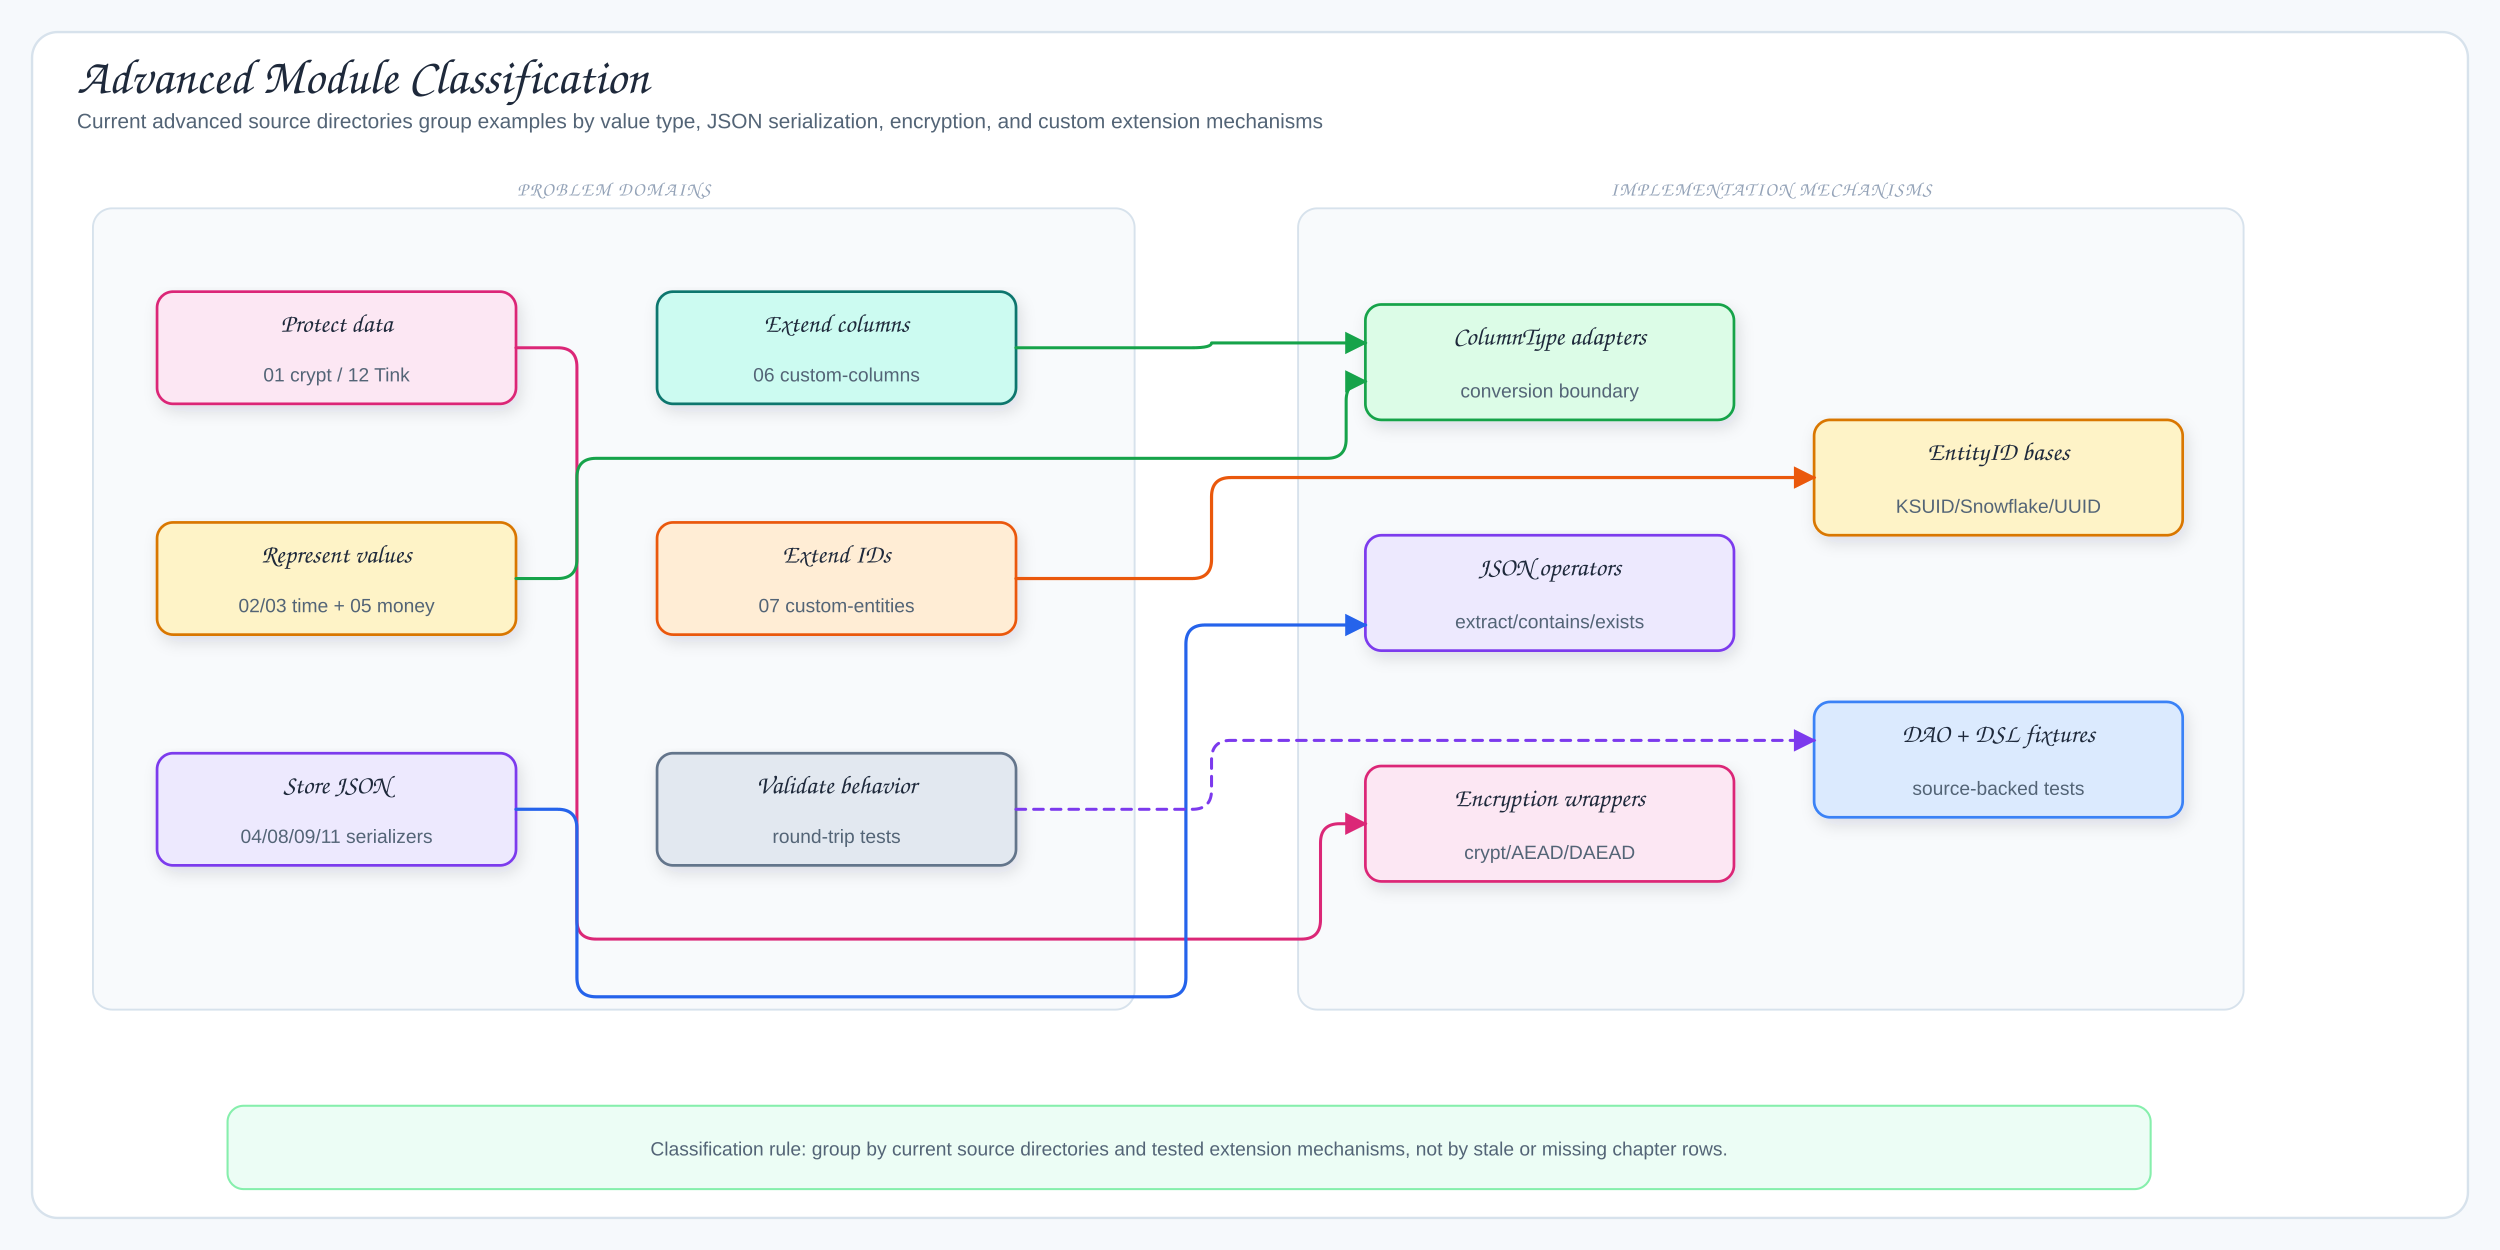
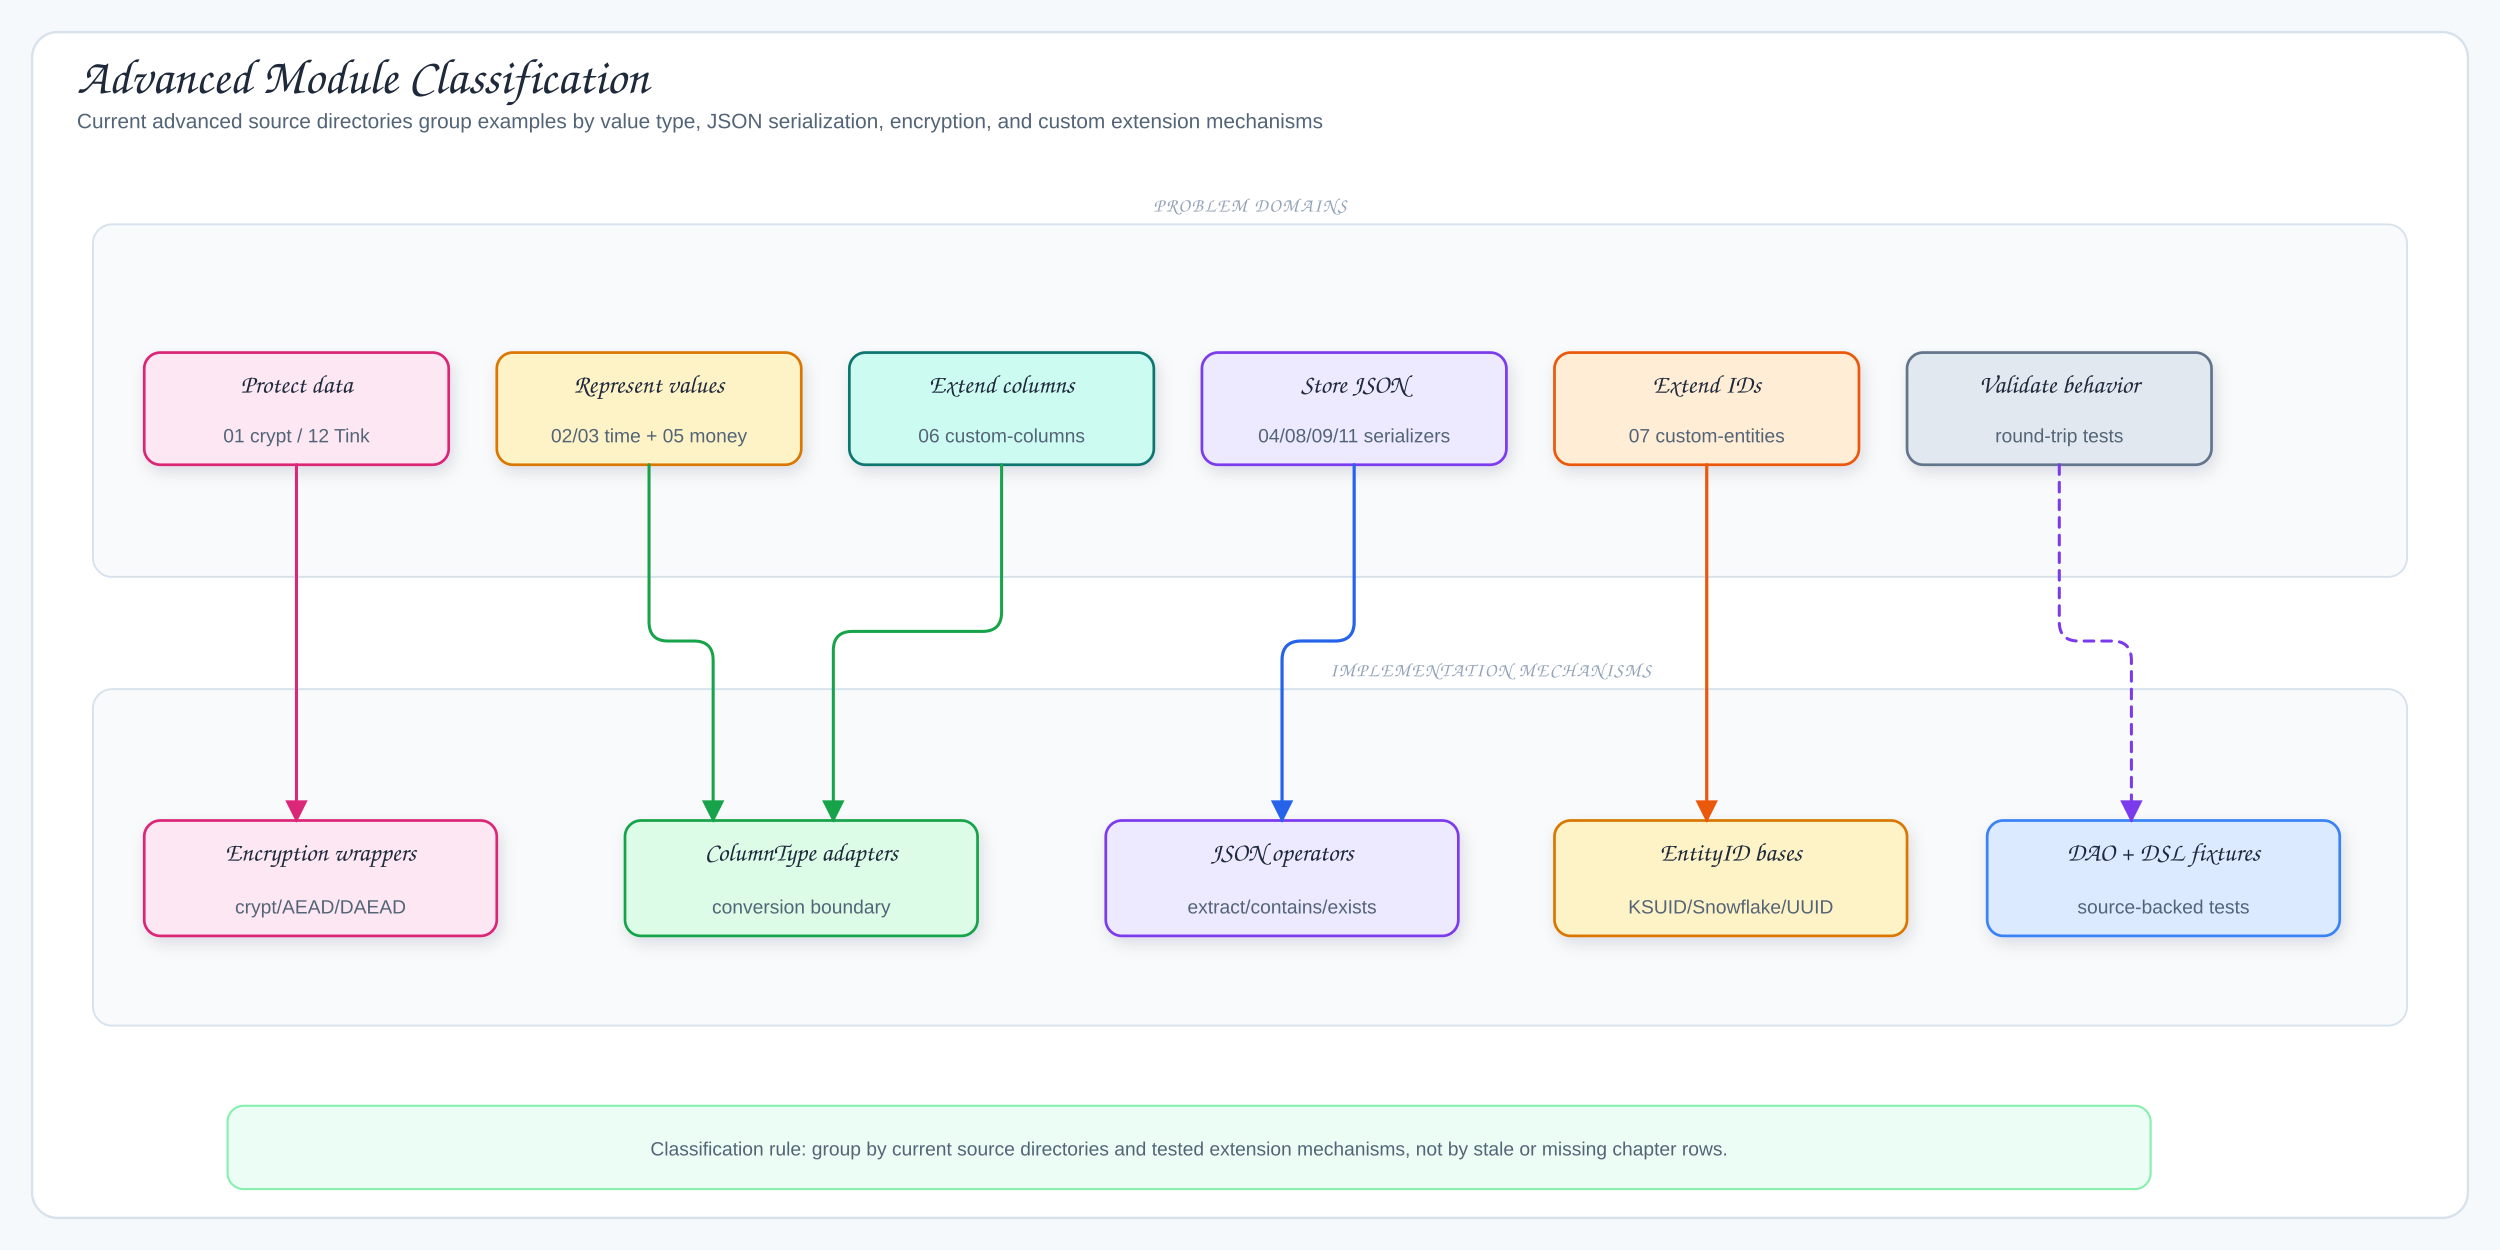
<svg xmlns="http://www.w3.org/2000/svg" viewBox="0 0 1560 780" width="1560" height="780" role="img" aria-label="Advanced Module Classification">
  <defs>
    <filter id="shadow" x="-10%" y="-10%" width="120%" height="130%">
      <feDropShadow dx="2" dy="4" stdDeviation="5" flood-color="#1f2937" flood-opacity="0.12" />
    </filter>
    <marker id="arrowBlue" markerUnits="userSpaceOnUse" markerWidth="14" markerHeight="14" viewBox="0 0 10 10" refX="9" refY="5" orient="auto">
      <path d="M0,0 L10,5 L0,10 Z" fill="#2563eb" stroke="#2563eb" stroke-width="0" stroke-dasharray="none" style="stroke-dasharray:none!important" />
    </marker>
    <marker id="arrowGreen" markerUnits="userSpaceOnUse" markerWidth="14" markerHeight="14" viewBox="0 0 10 10" refX="9" refY="5" orient="auto">
      <path d="M0,0 L10,5 L0,10 Z" fill="#16a34a" stroke="#16a34a" stroke-width="0" stroke-dasharray="none" style="stroke-dasharray:none!important" />
    </marker>
    <marker id="arrowPink" markerUnits="userSpaceOnUse" markerWidth="14" markerHeight="14" viewBox="0 0 10 10" refX="9" refY="5" orient="auto">
      <path d="M0,0 L10,5 L0,10 Z" fill="#db2777" stroke="#db2777" stroke-width="0" stroke-dasharray="none" style="stroke-dasharray:none!important" />
    </marker>
    <marker id="arrowOrange" markerUnits="userSpaceOnUse" markerWidth="14" markerHeight="14" viewBox="0 0 10 10" refX="9" refY="5" orient="auto">
      <path d="M0,0 L10,5 L0,10 Z" fill="#ea580c" stroke="#ea580c" stroke-width="0" stroke-dasharray="none" style="stroke-dasharray:none!important" />
    </marker>
    <marker id="arrowPurple" markerUnits="userSpaceOnUse" markerWidth="14" markerHeight="14" viewBox="0 0 10 10" refX="9" refY="5" orient="auto">
      <path d="M0,0 L10,5 L0,10 Z" fill="#7c3aed" stroke="#7c3aed" stroke-width="0" stroke-dasharray="none" style="stroke-dasharray:none!important" />
    </marker>
    <style>
.canvas{fill:#f6f9fc}.frame{fill:#fff;stroke:#d7e2ec;stroke-width:1.5}
.title{font-family:"Architects Daughter","Comic Sans MS",cursive;font-size:31px;fill:#1e293b}
.subtitle,.detail{font-family:"Comic Mono","Comic Sans MS","Comic Sans","Comic Neue",Arial,sans-serif;fill:#536476}
.subtitle{font-size:13px}.detail{font-size:12px}.tiny{font-family:"Comic Mono","Comic Sans MS","Comic Sans","Comic Neue",Arial,sans-serif;font-size:10px;fill:#64748b}
.label{font-family:"Architects Daughter","Comic Sans MS",cursive;font-size:16px;fill:#1e293b}
.panelTitle{font-family:"Architects Daughter","Comic Sans MS",cursive;font-size:12px;letter-spacing:.08em;fill:#94a3b8}
.card{stroke-width:1.7;filter:url(#shadow)}.panel{fill:#f8fafc;stroke:#d7e2ec;stroke-width:1.2}
.arrow{fill:none;stroke:#2563eb;stroke-width:2;stroke-linecap:round;stroke-linejoin:round;marker-end:url(#arrowBlue)}
.mapLine{fill:none;stroke:#16a34a;stroke-width:1.9;stroke-linecap:round;stroke-linejoin:round;marker-end:url(#arrowGreen)}
.codecLine{fill:none;stroke:#db2777;stroke-width:1.9;stroke-linecap:round;stroke-linejoin:round;marker-end:url(#arrowPink)}
.dbUse{fill:none;stroke:#ea580c;stroke-width:2;stroke-linecap:round;stroke-linejoin:round;marker-end:url(#arrowOrange)}
.runtimeUse{fill:none;stroke:#7c3aed;stroke-width:1.9;stroke-dasharray:6 5;stroke-linecap:round;stroke-linejoin:round;marker-end:url(#arrowPurple)}
.inheritStem{fill:none;stroke:#475569;stroke-width:1.8;stroke-linecap:round;stroke-linejoin:round}
</style>
  </defs>
  <rect width="1560" height="780" class="canvas" />
  <rect x="20" y="20" width="1520" height="740" rx="16" class="frame" />
  <text x="48" y="58" class="title">Advanced Module Classification</text>
  <text x="48" y="80" class="subtitle">Current advanced source directories group examples by value type, JSON serialization, encryption, and custom extension mechanisms</text>
-   <rect x="58" y="130" width="650" height="500" rx="12" class="panel" />
-   <text x="383" y="122" class="panelTitle" text-anchor="middle">PROBLEM DOMAINS</text>
-   <rect x="98" y="182" width="224" height="70" rx="10" fill="#fce7f3" stroke="#db2777" class="card" />
-   <text x="210" y="207" class="label" text-anchor="middle">Protect data</text>
-   <text x="210" y="238" class="detail" text-anchor="middle">01 crypt / 12 Tink</text>
-   <rect x="98" y="326" width="224" height="70" rx="10" fill="#fef3c7" stroke="#d97706" class="card" />
-   <text x="210" y="351" class="label" text-anchor="middle">Represent values</text>
-   <text x="210" y="382" class="detail" text-anchor="middle">02/03 time + 05 money</text>
-   <rect x="98" y="470" width="224" height="70" rx="10" fill="#ede9fe" stroke="#7c3aed" class="card" />
-   <text x="210" y="495" class="label" text-anchor="middle">Store JSON</text>
-   <text x="210" y="526" class="detail" text-anchor="middle">04/08/09/11 serializers</text>
-   <rect x="410" y="182" width="224" height="70" rx="10" fill="#ccfbf1" stroke="#0f766e" class="card" />
-   <text x="522" y="207" class="label" text-anchor="middle">Extend columns</text>
-   <text x="522" y="238" class="detail" text-anchor="middle">06 custom-columns</text>
-   <rect x="410" y="326" width="224" height="70" rx="10" fill="#ffedd5" stroke="#ea580c" class="card" />
-   <text x="522" y="351" class="label" text-anchor="middle">Extend IDs</text>
-   <text x="522" y="382" class="detail" text-anchor="middle">07 custom-entities</text>
-   <rect x="410" y="470" width="224" height="70" rx="10" fill="#e2e8f0" stroke="#64748b" class="card" />
-   <text x="522" y="495" class="label" text-anchor="middle">Validate behavior</text>
-   <text x="522" y="526" class="detail" text-anchor="middle">round-trip tests</text>
-   <rect x="810" y="130" width="590" height="500" rx="12" class="panel" />
-   <text x="1105" y="122" class="panelTitle" text-anchor="middle">IMPLEMENTATION MECHANISMS</text>
-   <rect x="852" y="190" width="230" height="72" rx="10" fill="#dcfce7" stroke="#16a34a" class="card" />
-   <text x="967" y="215" class="label" text-anchor="middle">ColumnType adapters</text>
-   <text x="967" y="248" class="detail" text-anchor="middle">conversion boundary</text>
-   <rect x="852" y="334" width="230" height="72" rx="10" fill="#ede9fe" stroke="#7c3aed" class="card" />
-   <text x="967" y="359" class="label" text-anchor="middle">JSON operators</text>
-   <text x="967" y="392" class="detail" text-anchor="middle">extract/contains/exists</text>
-   <rect x="852" y="478" width="230" height="72" rx="10" fill="#fce7f3" stroke="#db2777" class="card" />
-   <text x="967" y="503" class="label" text-anchor="middle">Encryption wrappers</text>
-   <text x="967" y="536" class="detail" text-anchor="middle">crypt/AEAD/DAEAD</text>
-   <rect x="1132" y="262" width="230" height="72" rx="10" fill="#fef3c7" stroke="#d97706" class="card" />
-   <text x="1247" y="287" class="label" text-anchor="middle">EntityID bases</text>
-   <text x="1247" y="320" class="detail" text-anchor="middle">KSUID/Snowflake/UUID</text>
-   <rect x="1132" y="438" width="230" height="72" rx="10" fill="#dbeafe" stroke="#3b82f6" class="card" />
-   <text x="1247" y="463" class="label" text-anchor="middle">DAO + DSL fixtures</text>
-   <text x="1247" y="496" class="detail" text-anchor="middle">source-backed tests</text>
-   <path data-connector="protect-data-to-encryption" d="M322,217 L348,217 Q360,217 360,229 L360,574 Q360,586 372,586 L812,586 Q824,586 824,574 L824,526 Q824,514 836,514 L852,514" class="codecLine" />
-   <path data-connector="represent-values-to-columntype" d="M322,361 L348,361 Q360,361 360,349 L360,298 Q360,286 372,286 L828,286 Q840,286 840,274 L840,250 Q840,238 852,238" class="mapLine" />
-   <path data-connector="store-json-to-json-operators" d="M322,505 L348,505 Q360,505 360,517 L360,610 Q360,622 372,622 L728,622 Q740,622 740,610 L740,402 Q740,390 752,390 L852,390" class="arrow" />
-   <path data-connector="extend-columns-to-columntype" d="M634,217 L744,217 Q756,217 756,214 L852,214" class="mapLine" />
-   <path data-connector="extend-ids-to-entityid" d="M634,361 L744,361 Q756,361 756,349 L756,310 Q756,298 768,298 L1132,298" class="dbUse" />
-   <path data-connector="validate-behavior-to-fixtures" d="M634,505 L744,505 Q756,505 756,493 L756,474 Q756,462 768,462 L1132,462" class="runtimeUse" />
+   <rect x="58" y="140" width="1444" height="220" rx="12" class="panel" />
+   <text x="780" y="132" class="panelTitle" text-anchor="middle">PROBLEM DOMAINS</text>
+   <rect x="90" y="220" width="190" height="70" rx="10" fill="#fce7f3" stroke="#db2777" class="card" />
+   <text x="185" y="245" class="label" text-anchor="middle">Protect data</text>
+   <text x="185" y="276" class="detail" text-anchor="middle">01 crypt / 12 Tink</text>
+   <rect x="310" y="220" width="190" height="70" rx="10" fill="#fef3c7" stroke="#d97706" class="card" />
+   <text x="405" y="245" class="label" text-anchor="middle">Represent values</text>
+   <text x="405" y="276" class="detail" text-anchor="middle">02/03 time + 05 money</text>
+   <rect x="530" y="220" width="190" height="70" rx="10" fill="#ccfbf1" stroke="#0f766e" class="card" />
+   <text x="625" y="245" class="label" text-anchor="middle">Extend columns</text>
+   <text x="625" y="276" class="detail" text-anchor="middle">06 custom-columns</text>
+   <rect x="750" y="220" width="190" height="70" rx="10" fill="#ede9fe" stroke="#7c3aed" class="card" />
+   <text x="845" y="245" class="label" text-anchor="middle">Store JSON</text>
+   <text x="845" y="276" class="detail" text-anchor="middle">04/08/09/11 serializers</text>
+   <rect x="970" y="220" width="190" height="70" rx="10" fill="#ffedd5" stroke="#ea580c" class="card" />
+   <text x="1065" y="245" class="label" text-anchor="middle">Extend IDs</text>
+   <text x="1065" y="276" class="detail" text-anchor="middle">07 custom-entities</text>
+   <rect x="1190" y="220" width="190" height="70" rx="10" fill="#e2e8f0" stroke="#64748b" class="card" />
+   <text x="1285" y="245" class="label" text-anchor="middle">Validate behavior</text>
+   <text x="1285" y="276" class="detail" text-anchor="middle">round-trip tests</text>
+   <rect x="58" y="430" width="1444" height="210" rx="12" class="panel" />
+   <text x="930" y="422" class="panelTitle" text-anchor="middle">IMPLEMENTATION MECHANISMS</text>
+   <rect x="90" y="512" width="220" height="72" rx="10" fill="#fce7f3" stroke="#db2777" class="card" />
+   <text x="200" y="537" class="label" text-anchor="middle">Encryption wrappers</text>
+   <text x="200" y="570" class="detail" text-anchor="middle">crypt/AEAD/DAEAD</text>
+   <rect x="390" y="512" width="220" height="72" rx="10" fill="#dcfce7" stroke="#16a34a" class="card" />
+   <text x="500" y="537" class="label" text-anchor="middle">ColumnType adapters</text>
+   <text x="500" y="570" class="detail" text-anchor="middle">conversion boundary</text>
+   <rect x="690" y="512" width="220" height="72" rx="10" fill="#ede9fe" stroke="#7c3aed" class="card" />
+   <text x="800" y="537" class="label" text-anchor="middle">JSON operators</text>
+   <text x="800" y="570" class="detail" text-anchor="middle">extract/contains/exists</text>
+   <rect x="970" y="512" width="220" height="72" rx="10" fill="#fef3c7" stroke="#d97706" class="card" />
+   <text x="1080" y="537" class="label" text-anchor="middle">EntityID bases</text>
+   <text x="1080" y="570" class="detail" text-anchor="middle">KSUID/Snowflake/UUID</text>
+   <rect x="1240" y="512" width="220" height="72" rx="10" fill="#dbeafe" stroke="#3b82f6" class="card" />
+   <text x="1350" y="537" class="label" text-anchor="middle">DAO + DSL fixtures</text>
+   <text x="1350" y="570" class="detail" text-anchor="middle">source-backed tests</text>
+   <path data-connector="protect-data-to-encryption" d="M185,290 L185,512" class="codecLine" />
+   <path data-connector="represent-values-to-columntype" d="M405,290 L405,388 Q405,400 417,400 L433,400 Q445,400 445,412 L445,512" class="mapLine" />
+   <path data-connector="extend-columns-to-columntype" d="M625,290 L625,382 Q625,394 613,394 L532,394 Q520,394 520,406 L520,512" class="mapLine" />
+   <path data-connector="store-json-to-json-operators" d="M845,290 L845,388 Q845,400 833,400 L812,400 Q800,400 800,412 L800,512" class="arrow" />
+   <path data-connector="extend-ids-to-entityid" d="M1065,290 L1065,512" class="dbUse" />
+   <path data-connector="validate-behavior-to-fixtures" d="M1285,290 L1285,388 Q1285,400 1297,400 L1318,400 Q1330,400 1330,412 L1330,512" class="runtimeUse" />
  <rect x="142" y="690" width="1200" height="52" rx="10" fill="#ecfdf5" stroke="#86efac" stroke-width="1.3" />
  <text x="742" y="721" class="detail" text-anchor="middle">Classification rule: group by current source directories and tested extension mechanisms, not by stale or missing chapter rows.</text>
</svg>
